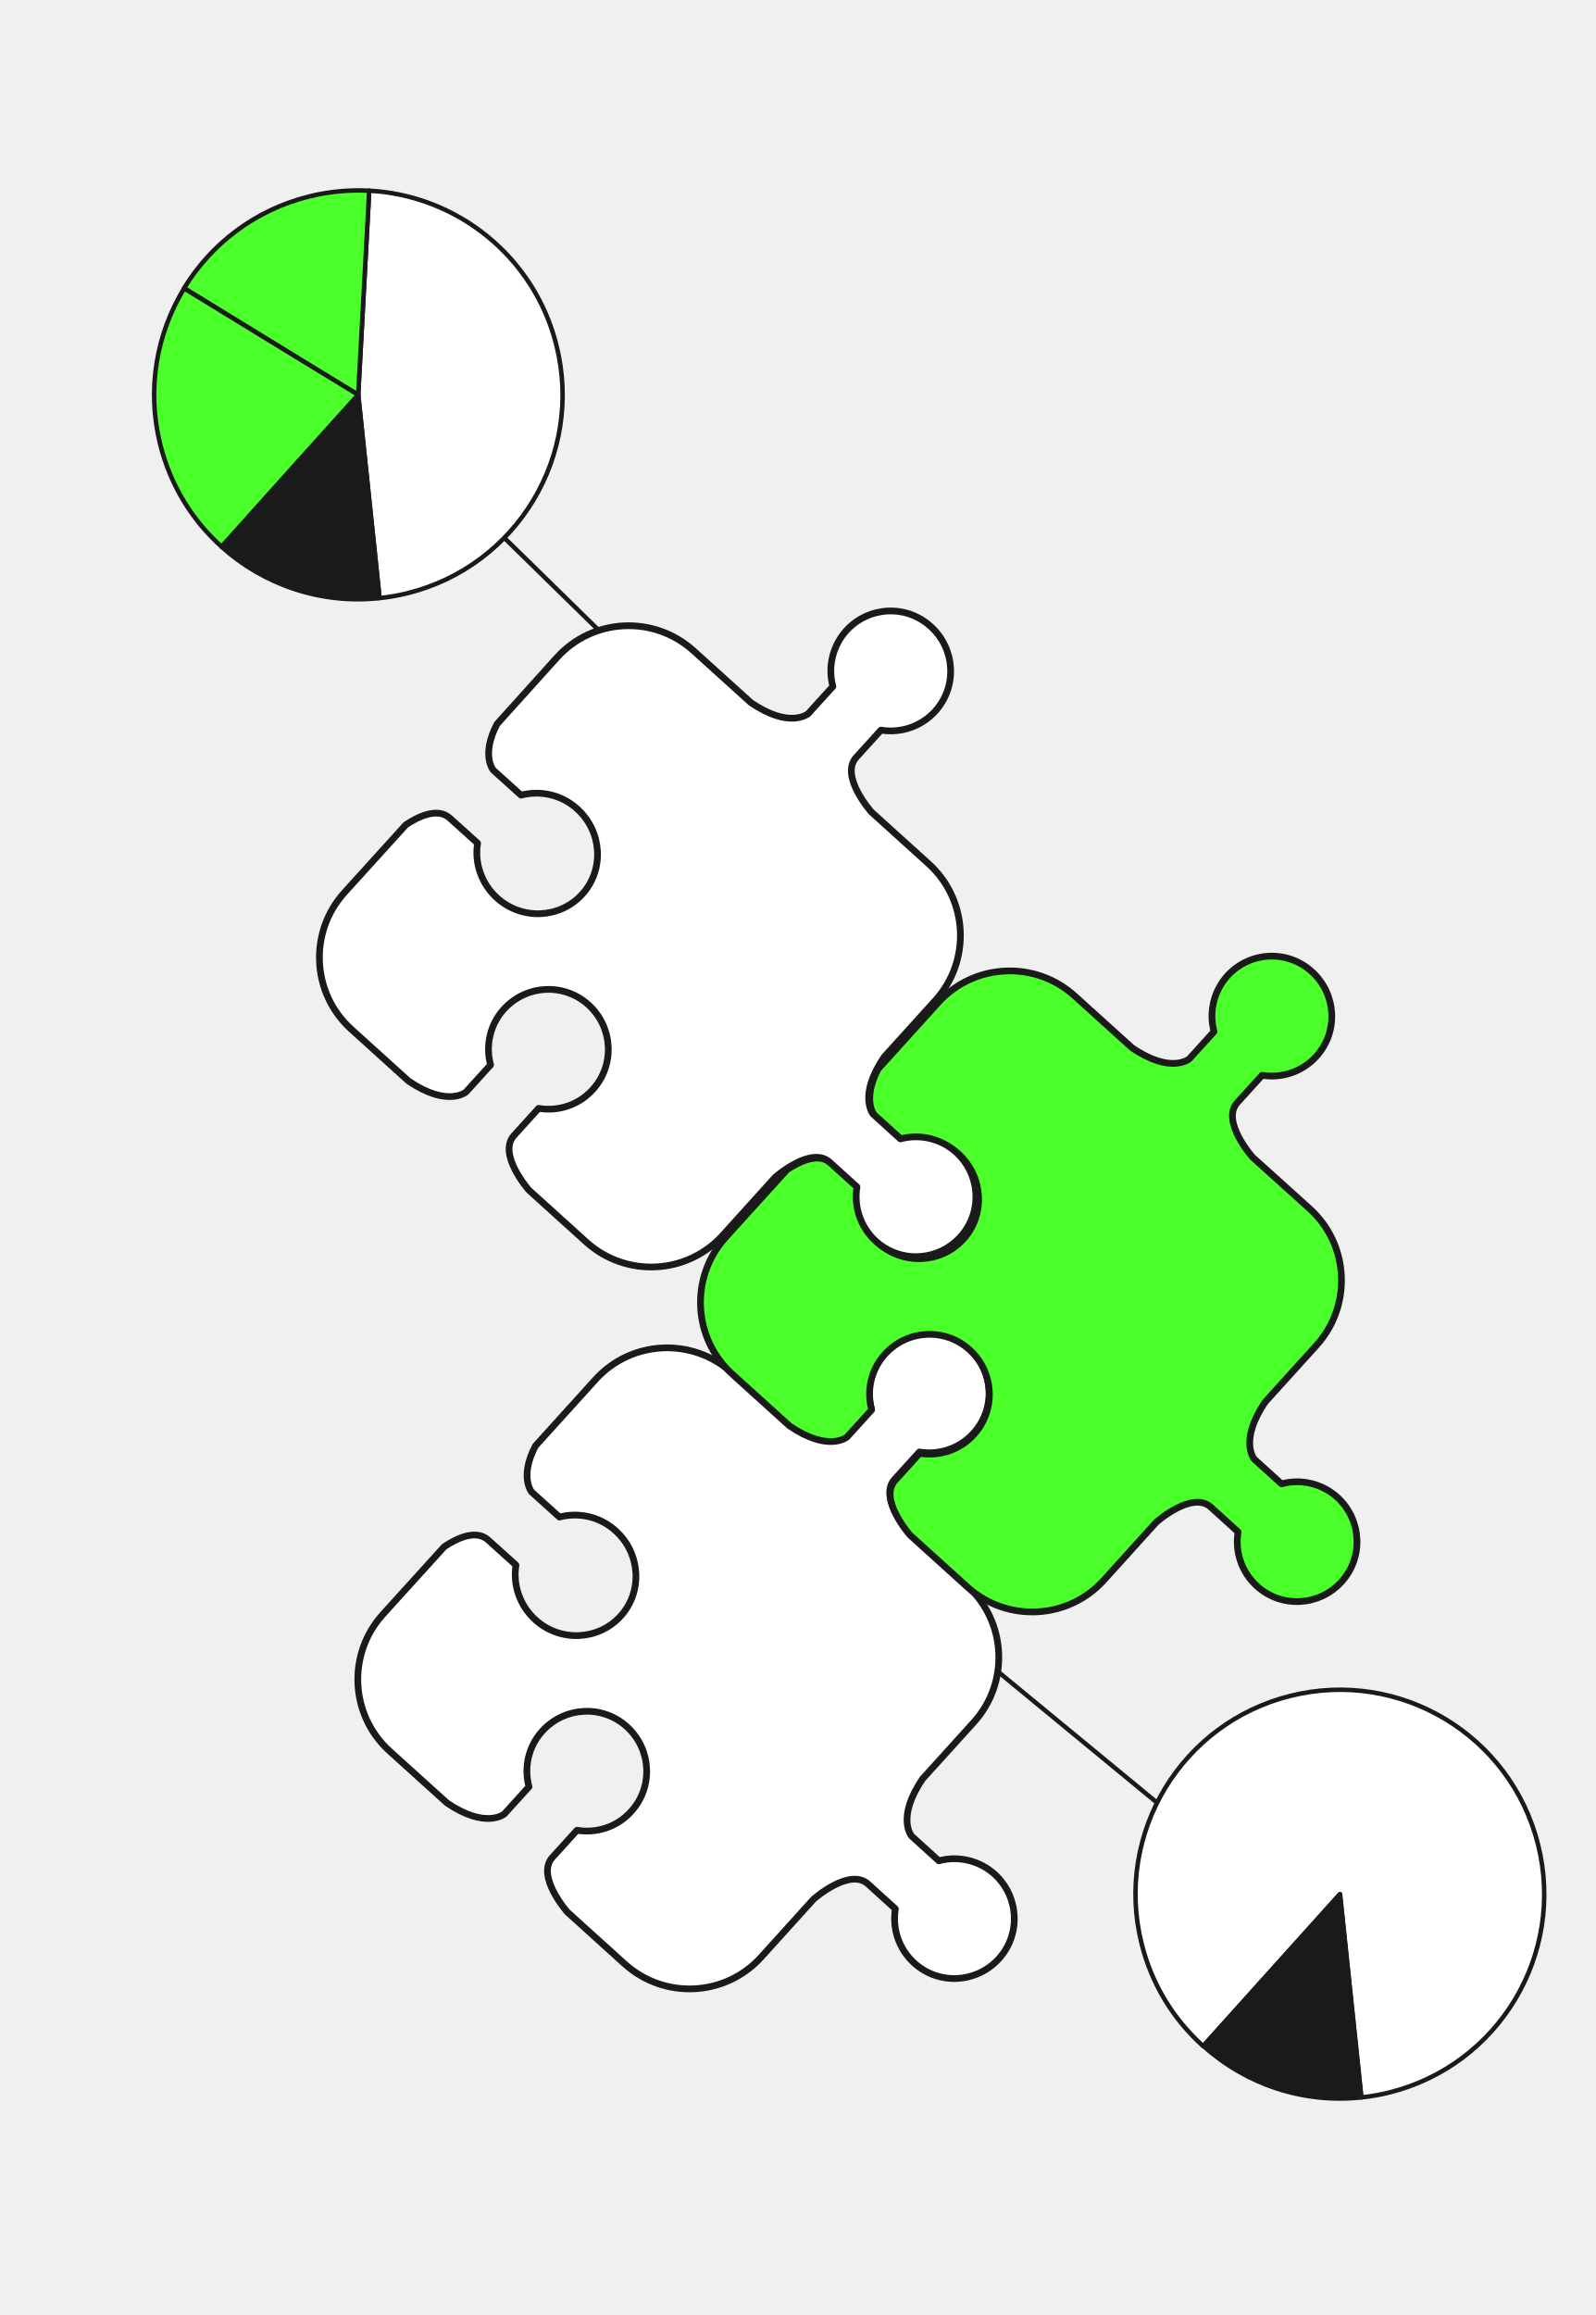
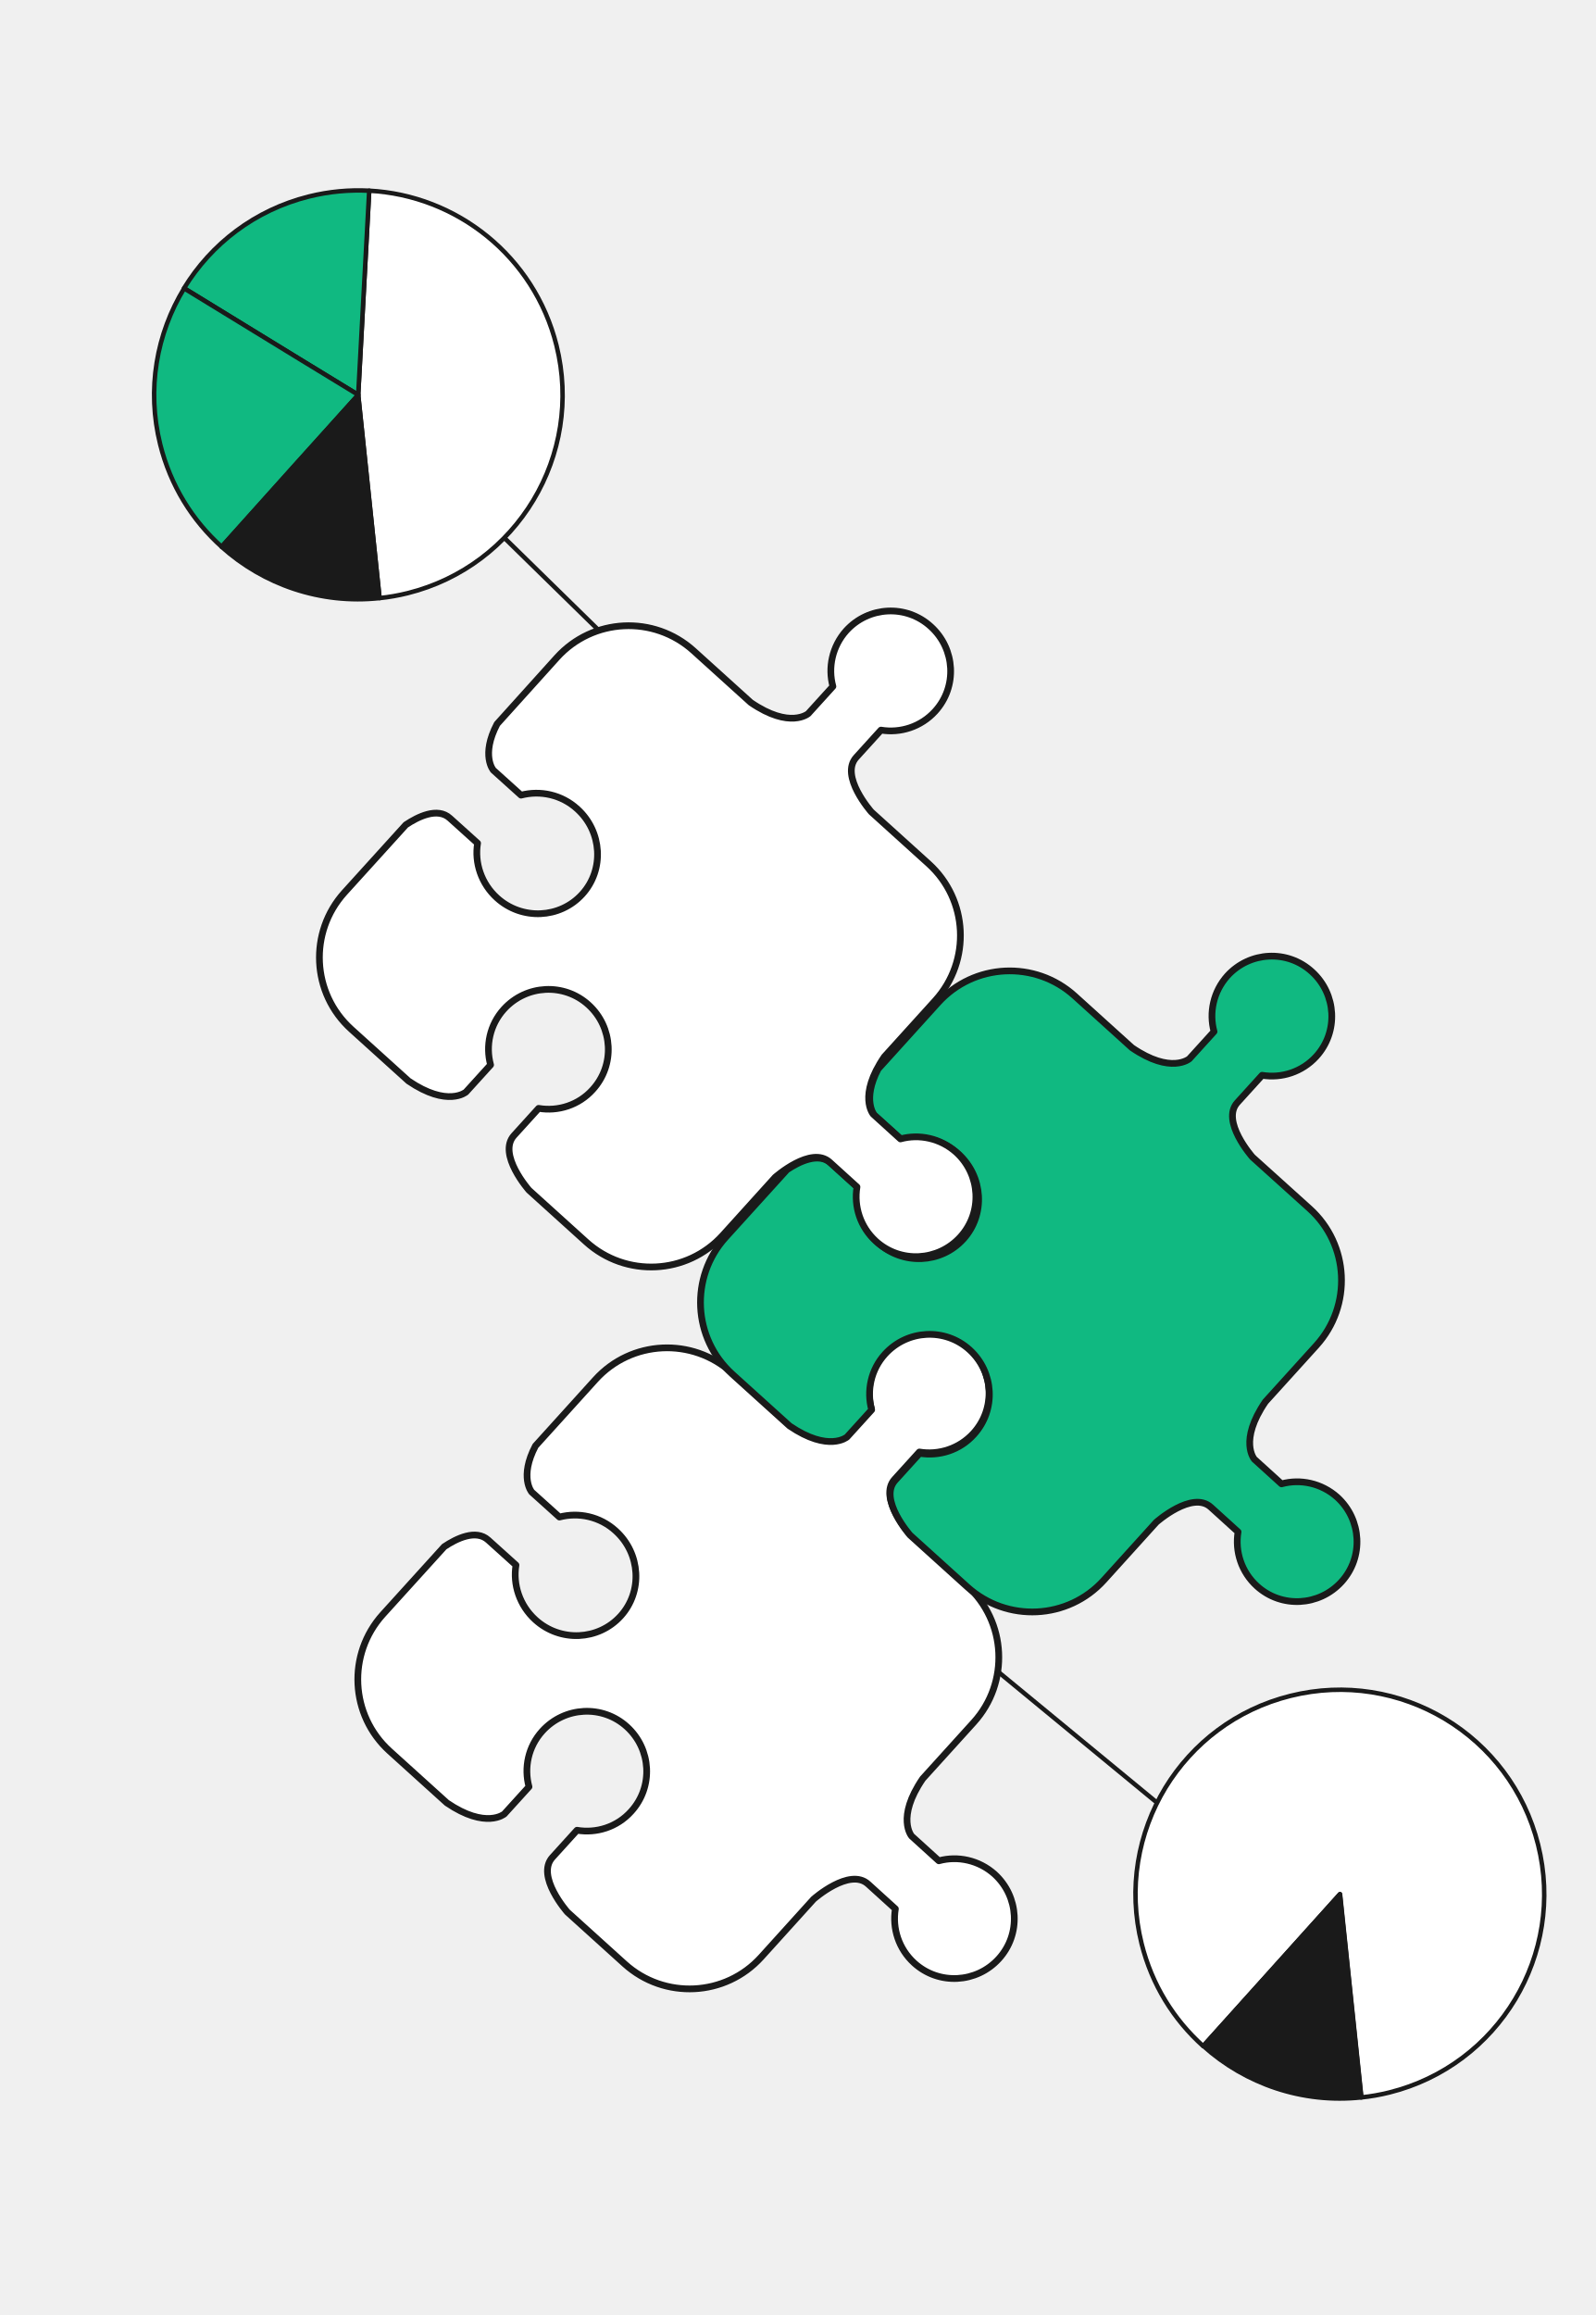
<svg xmlns="http://www.w3.org/2000/svg" width="712px" height="1033px" viewBox="0 0 712 1033" version="1.1">
  <g id="Page-1" stroke="none" stroke-width="1" fill="none" fill-rule="evenodd" stroke-linecap="round" stroke-linejoin="round">
    <g id="pazzle-4" transform="translate(355.6364, 516.5212) rotate(-14) translate(-355.6364, -516.5212) translate(107.9018, 47.74454)" fill-rule="nonzero" stroke="#1A1A1A">
      <line x1="268.932" y1="699" x2="361.732" y2="824.3" id="Path" stroke-width="2" fill="#FFFFFF" />
      <line x1="187.732" y1="168.5" x2="235.232" y2="245.7" id="Path" stroke-width="2" fill="#FFFFFF" />
      <path d="M494.607,846.353 C494.607,896.753 453.807,937.553 403.407,937.553 C399.107,937.553 394.907,937.253 390.707,936.653 L403.407,846.353 L327.807,897.353 C317.907,882.753 312.207,865.253 312.207,846.353 C312.207,820.953 322.607,797.953 339.407,781.353 C355.907,765.153 378.407,755.153 403.407,755.153 C453.807,755.153 494.607,795.953 494.607,846.353 Z" id="Path" stroke-width="2" fill="#FFFFFF" />
      <path d="M403.507,846.353 L390.807,936.653 C364.607,933.053 342.007,918.253 327.907,897.353 L403.507,846.353 Z" id="Path" stroke-width="2" fill="#1A1A1A" />
      <path d="M231.332,91.2 C231.332,141.6 190.532,182.4 140.132,182.4 C135.832,182.4 131.632,182.1 127.432,181.5 L140.132,91.2 L166.932,4 C204.232,15.4 231.332,50.1 231.332,91.2 Z" id="Path" stroke-width="2" fill="#FFFFFF" />
-       <path d="M166.932,4 L140.132,91.2 L118.532,69.3 L76.232,26.2 L76.232,26.2 C92.732,10 115.232,0 140.232,0 C149.432,0 158.432,1.4 166.932,4 Z" id="Path" stroke-width="2" fill="#4BFF2A" />
-       <path d="M140.132,91.2 L105.432,114.7 L64.632,142.3 C54.732,127.7 49.032,110.2 49.032,91.3 C49.032,65.9 59.432,42.9 76.232,26.3 L118.632,69.4 L140.132,91.2 Z" id="Path" stroke-width="2" fill="#4BFF2A" />
+       <path d="M166.932,4 L140.132,91.2 L118.532,69.3 L76.232,26.2 L76.232,26.2 C92.732,10 115.232,0 140.232,0 C149.432,0 158.432,1.4 166.932,4 Z" id="Path" stroke-width="2" fill="#10B981" />
+       <path d="M140.132,91.2 L105.432,114.7 L64.632,142.3 C54.732,127.7 49.032,110.2 49.032,91.3 C49.032,65.9 59.432,42.9 76.232,26.3 L118.632,69.4 L140.132,91.2 Z" id="Path" stroke-width="2" fill="#10B981" />
      <path d="M140.132,91.2 L127.432,181.5 C101.232,177.9 78.632,163.1 64.532,142.2 L105.332,114.6 L140.132,91.2 Z" id="Path" stroke-width="2" fill="#1A1A1A" />
      <g id="Group" transform="translate(0, 219.0679)" stroke-width="3">
        <path d="M264.732,343.732 C256.932,349.032 252.732,357.732 252.932,366.432 L239.332,375.532 C239.332,375.532 229.732,380.432 215.632,364.532 L196.432,335.932 C183.132,316.132 156.332,310.832 136.532,324.132 L103.432,346.332 C92.932,358.132 96.832,365.932 96.832,365.932 L106.132,379.732 C114.932,379.632 123.732,383.832 129.032,391.832 C137.332,404.232 134.232,421.032 121.932,429.232 C109.632,437.432 92.932,434.032 84.632,421.632 C79.332,413.732 78.632,403.932 82.132,395.832 L72.832,382.032 C68.732,375.832 59.132,377.932 53.032,380.132 L19.132,402.832 C-0.668,416.132 -5.968,442.932 7.332,462.732 L26.532,491.332 C40.632,507.132 50.232,502.332 50.232,502.332 L63.832,493.232 C63.632,484.432 67.832,475.732 75.632,470.532 C87.932,462.332 104.532,465.532 112.732,477.832 C120.932,490.132 117.732,506.732 105.432,514.932 C97.632,520.232 87.932,520.732 79.932,517.232 L66.332,526.332 C57.032,532.632 66.932,551.632 66.932,551.632 L86.132,580.232 C99.432,600.032 126.232,605.332 146.032,592.032 L174.932,572.632 C174.932,572.632 194.032,562.632 200.232,572.032 L209.332,585.632 C205.832,593.732 206.432,603.332 211.632,611.132 C219.832,623.432 236.432,626.632 248.732,618.432 C261.032,610.232 264.232,593.632 256.032,581.332 C250.732,573.532 242.032,569.332 233.332,569.532 L224.232,555.932 C224.232,555.932 219.332,546.332 235.232,532.232 L263.432,513.332 C283.232,500.032 288.532,473.232 275.232,453.432 L256.032,424.832 C256.032,424.832 246.032,405.732 255.432,399.532 L269.032,390.432 C277.132,393.932 286.732,393.332 294.532,388.132 C306.832,379.932 310.032,363.332 301.832,351.032 C293.532,338.832 276.932,335.532 264.732,343.732 Z" id="Path" fill="#FFFFFF" />
-         <path d="M453.832,217.532 C446.032,222.832 441.832,231.532 442.032,240.232 L428.432,249.332 C428.432,249.332 418.832,254.232 404.732,238.332 L385.532,209.732 C372.232,189.932 345.432,184.632 325.632,197.932 L292.532,220.132 C282.032,231.932 285.932,239.732 285.932,239.732 L295.232,253.532 C304.032,253.432 312.832,257.632 318.132,265.632 C326.432,278.032 323.332,294.832 311.032,303.032 C298.732,311.232 282.032,307.832 273.732,295.432 C268.432,287.532 267.732,277.732 271.232,269.632 L261.932,255.832 C257.832,249.632 248.232,251.732 242.132,253.932 L208.232,276.632 C188.432,289.932 183.132,316.732 196.432,336.532 L215.632,365.132 C229.732,380.932 239.332,376.132 239.332,376.132 L252.932,367.032 C252.732,358.232 256.932,349.532 264.732,344.332 C277.032,336.132 293.632,339.332 301.832,351.632 C310.032,363.932 306.832,380.532 294.532,388.732 C286.732,394.032 277.032,394.532 269.032,391.032 L255.432,400.132 C246.132,406.432 256.032,425.432 256.032,425.432 L275.232,454.032 C288.532,473.832 315.332,479.132 335.132,465.832 L364.032,446.432 C364.032,446.432 383.132,436.432 389.332,445.832 L398.432,459.432 C394.932,467.532 395.532,477.132 400.732,484.932 C408.932,497.232 425.532,500.432 437.832,492.232 C450.132,484.032 453.332,467.432 445.132,455.132 C439.832,447.332 431.132,443.132 422.432,443.332 L413.332,429.732 C413.332,429.732 408.432,420.132 424.332,406.032 L452.532,387.132 C472.332,373.832 477.632,347.032 464.332,327.232 L445.132,298.732 C445.132,298.732 435.132,279.632 444.532,273.432 L458.132,264.332 C466.232,267.832 475.832,267.232 483.632,262.032 C495.932,253.832 499.132,237.232 490.932,224.932 C482.732,212.532 466.132,209.332 453.832,217.532 Z" id="Path" fill="#4BFF2A" />
+         <path d="M453.832,217.532 C446.032,222.832 441.832,231.532 442.032,240.232 L428.432,249.332 C428.432,249.332 418.832,254.232 404.732,238.332 L385.532,209.732 C372.232,189.932 345.432,184.632 325.632,197.932 L292.532,220.132 C282.032,231.932 285.932,239.732 285.932,239.732 L295.232,253.532 C304.032,253.432 312.832,257.632 318.132,265.632 C326.432,278.032 323.332,294.832 311.032,303.032 C298.732,311.232 282.032,307.832 273.732,295.432 C268.432,287.532 267.732,277.732 271.232,269.632 L261.932,255.832 C257.832,249.632 248.232,251.732 242.132,253.932 L208.232,276.632 C188.432,289.932 183.132,316.732 196.432,336.532 L215.632,365.132 C229.732,380.932 239.332,376.132 239.332,376.132 L252.932,367.032 C252.732,358.232 256.932,349.532 264.732,344.332 C277.032,336.132 293.632,339.332 301.832,351.632 C310.032,363.932 306.832,380.532 294.532,388.732 C286.732,394.032 277.032,394.532 269.032,391.032 L255.432,400.132 C246.132,406.432 256.032,425.432 256.032,425.432 L275.232,454.032 C288.532,473.832 315.332,479.132 335.132,465.832 L364.032,446.432 C364.032,446.432 383.132,436.432 389.332,445.832 L398.432,459.432 C394.932,467.532 395.532,477.132 400.732,484.932 C408.932,497.232 425.532,500.432 437.832,492.232 C450.132,484.032 453.332,467.432 445.132,455.132 C439.832,447.332 431.132,443.132 422.432,443.332 L413.332,429.732 C413.332,429.732 408.432,420.132 424.332,406.032 L452.532,387.132 C472.332,373.832 477.632,347.032 464.332,327.232 L445.132,298.732 C445.132,298.732 435.132,279.632 444.532,273.432 L458.132,264.332 C466.232,267.832 475.832,267.232 483.632,262.032 C495.932,253.832 499.132,237.232 490.932,224.932 C482.732,212.532 466.132,209.332 453.832,217.532 Z" id="Path" fill="#10B981" />
        <path d="M326.032,26.932 C318.232,32.232 314.032,40.932 314.232,49.632 L300.632,58.732 C300.632,58.732 291.032,63.632 276.932,47.732 L257.732,19.132 C244.432,-0.668 217.632,-5.968 197.832,7.332 L164.732,29.632 C154.232,41.432 158.132,49.232 158.132,49.232 L167.432,63.032 C176.232,62.932 185.032,67.132 190.332,75.132 C198.632,87.532 195.532,104.332 183.232,112.532 C170.932,120.732 154.232,117.332 145.932,104.932 C140.632,97.032 139.932,87.232 143.432,79.132 L134.132,65.332 C130.032,59.132 120.432,61.232 114.332,63.432 L80.432,86.132 C60.632,99.432 55.332,126.232 68.632,146.032 L87.832,174.632 C101.932,190.432 111.532,185.632 111.532,185.632 L125.132,176.532 C124.932,167.732 129.132,159.032 136.932,153.832 C149.232,145.632 165.832,148.832 174.032,161.132 C182.232,173.432 179.032,190.032 166.732,198.232 C158.932,203.532 149.232,204.032 141.232,200.532 L127.632,209.632 C118.332,215.932 128.232,234.932 128.232,234.932 L147.432,263.532 C160.732,283.332 187.532,288.632 207.332,275.332 L236.232,255.932 C236.232,255.932 255.332,245.932 261.532,255.332 L270.632,268.932 C267.132,277.032 267.732,286.632 272.932,294.432 C281.132,306.732 297.732,309.932 310.032,301.732 C322.332,293.532 325.532,276.932 317.332,264.632 C312.032,256.832 303.332,252.632 294.632,252.832 L285.532,239.232 C285.532,239.232 280.632,229.632 296.532,215.532 L324.732,196.632 C344.532,183.332 349.832,156.532 336.532,136.732 L317.332,108.132 C317.332,108.132 307.332,89.032 316.732,82.832 L330.332,73.732 C338.432,77.232 348.032,76.632 355.832,71.432 C368.132,63.232 371.332,46.632 363.132,34.332 C354.932,21.932 338.332,18.732 326.032,26.932 Z" id="Path" fill="#FFFFFF" />
      </g>
    </g>
  </g>
</svg>
